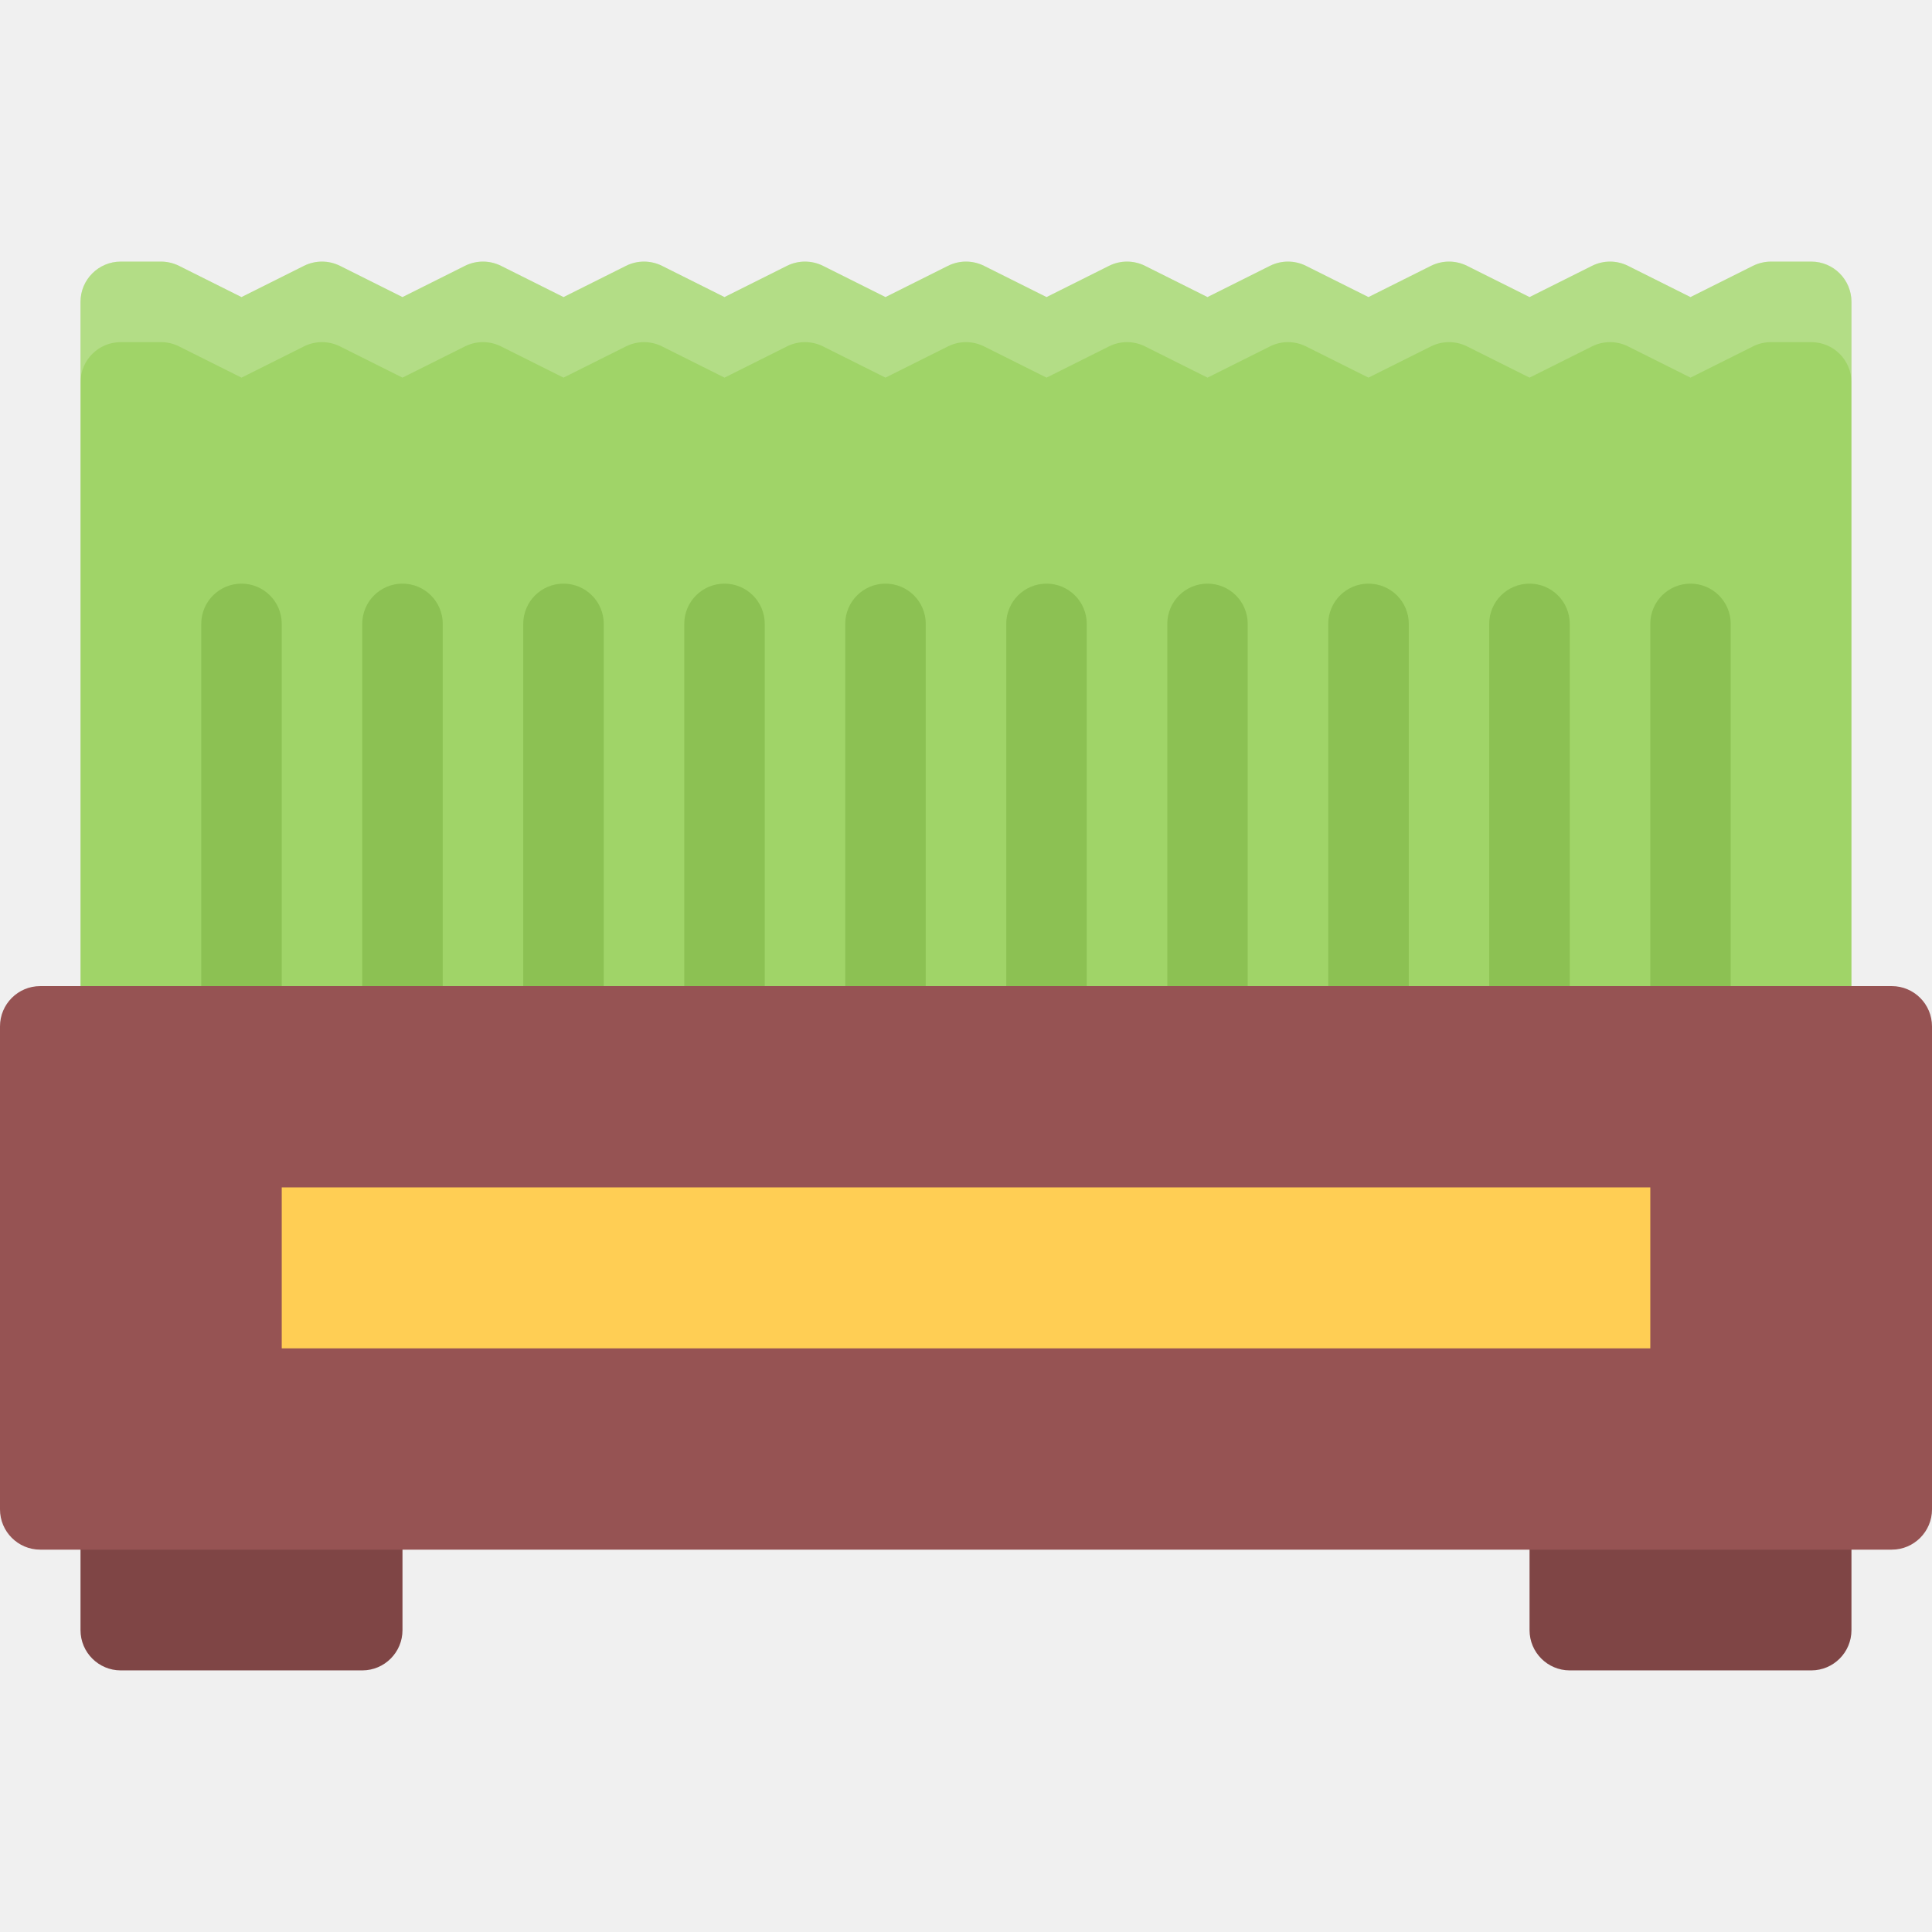
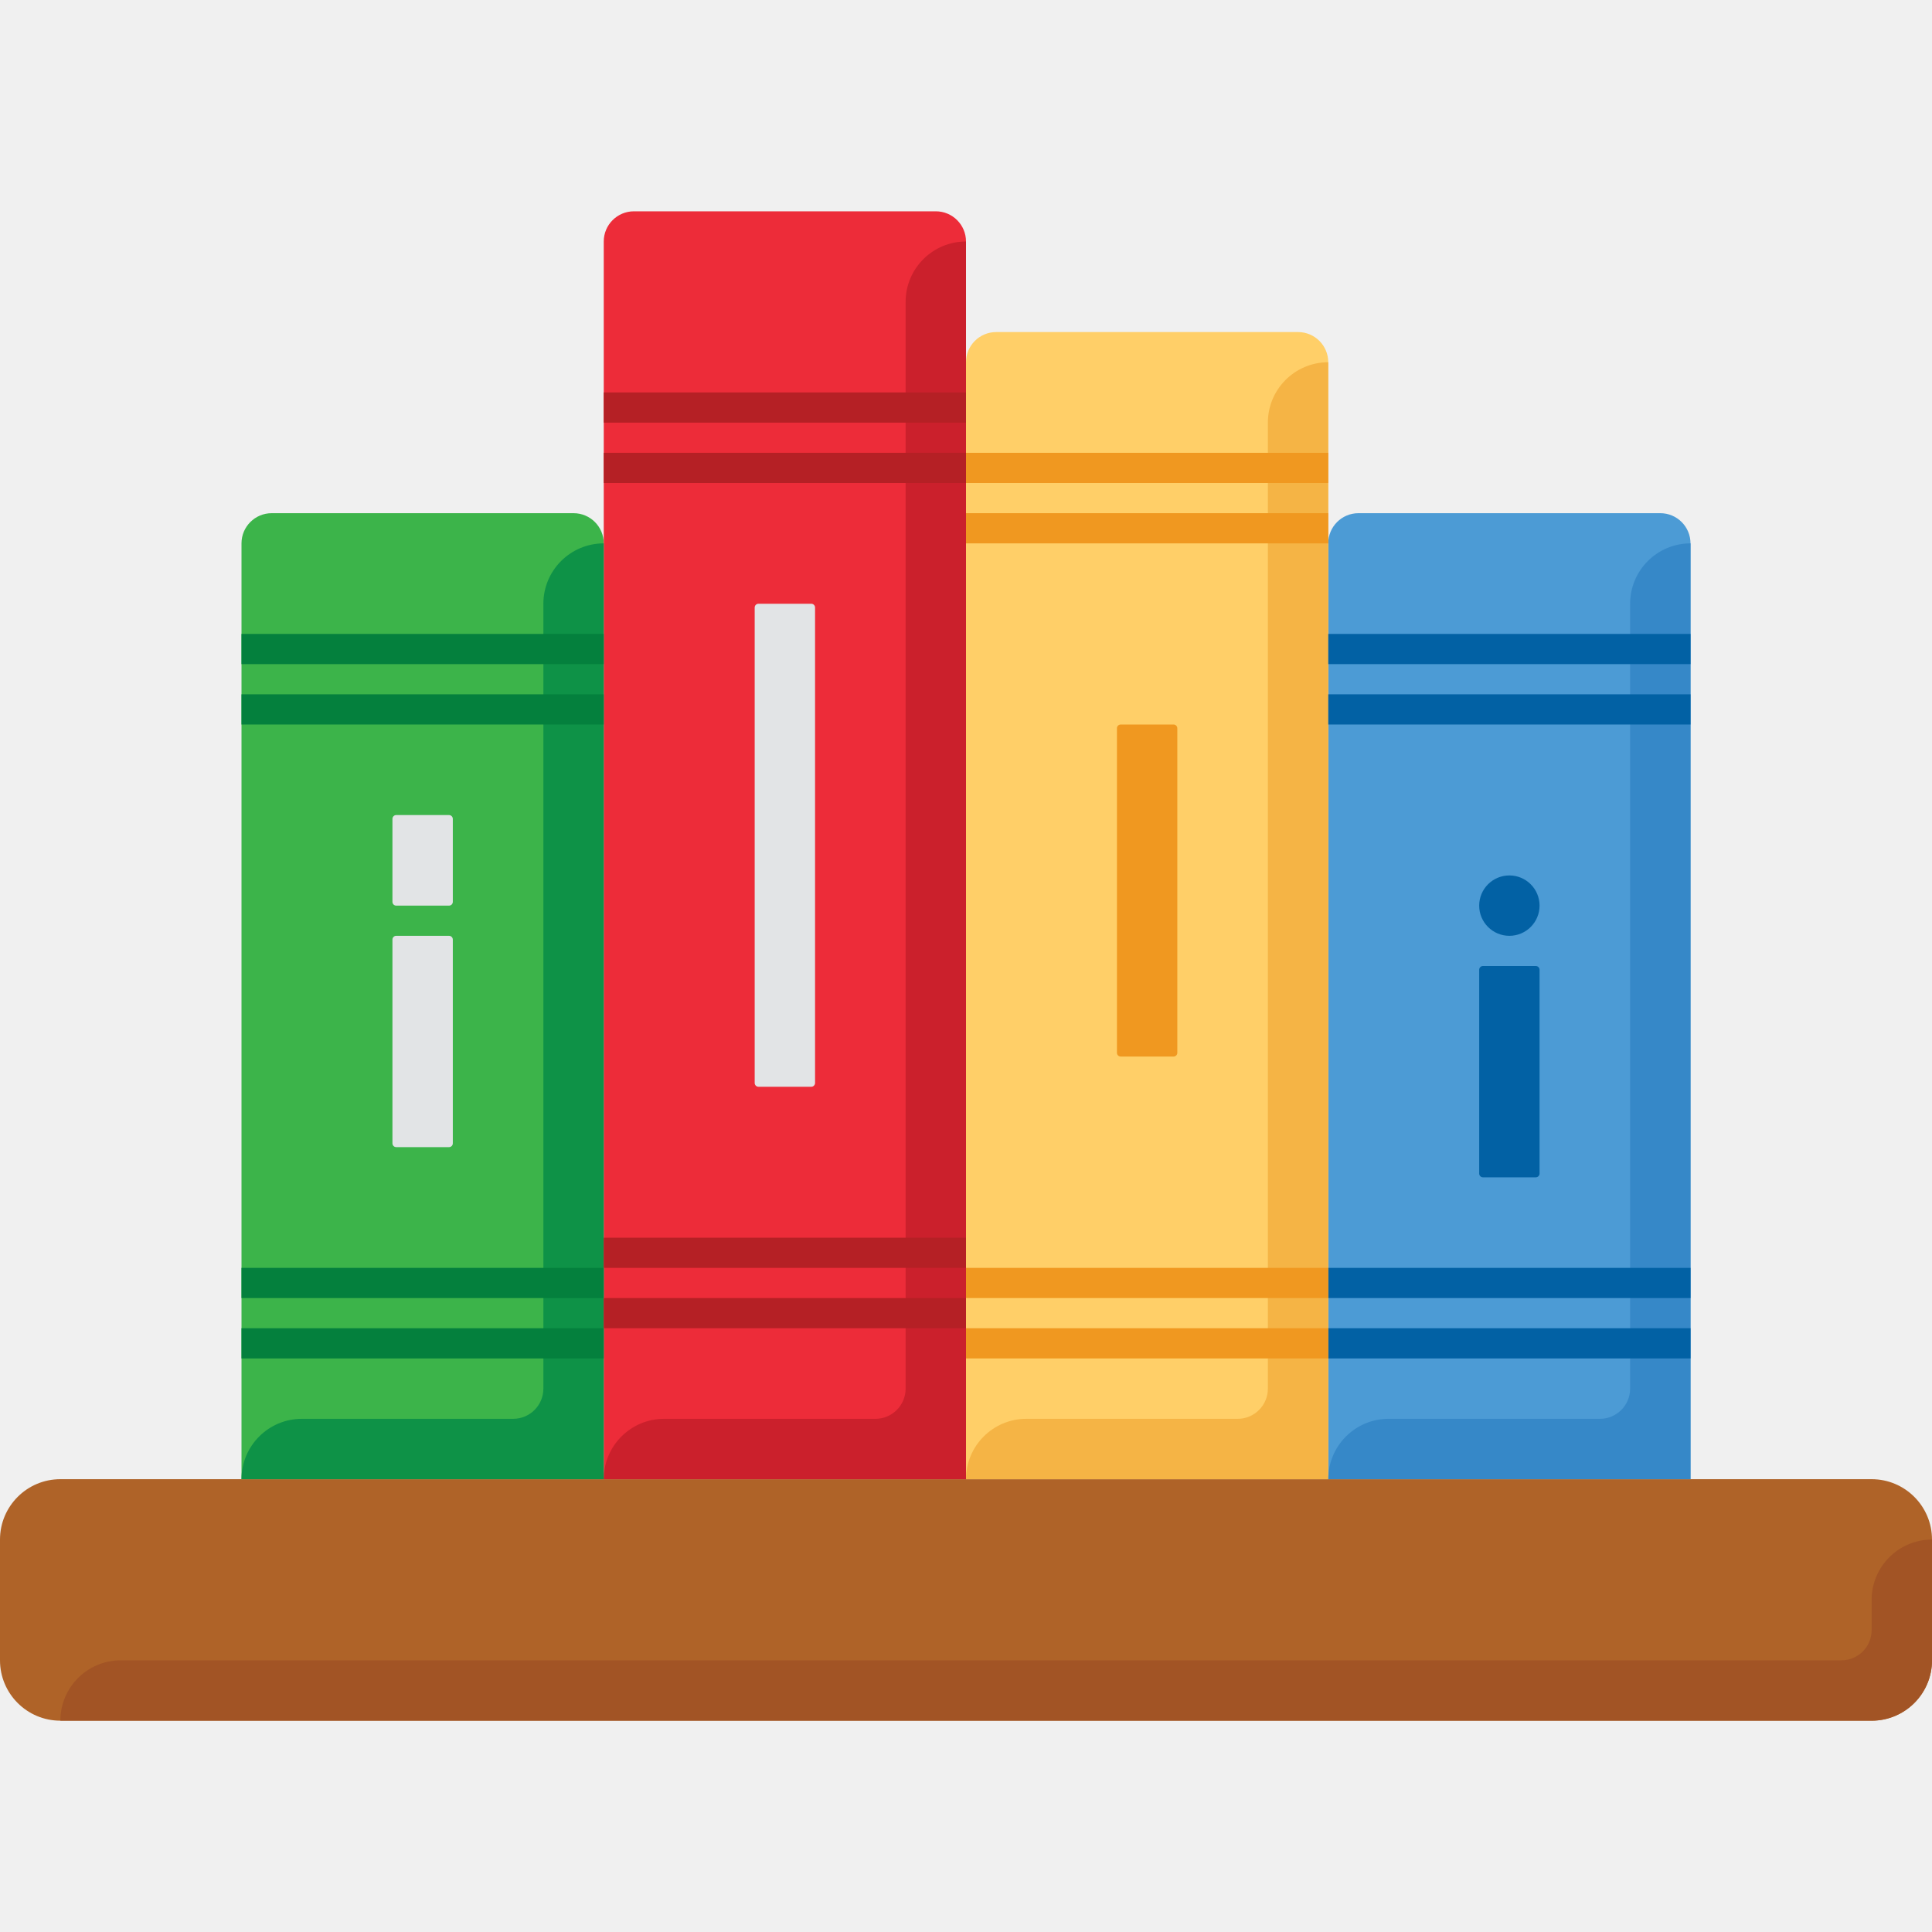
- <svg xmlns="http://www.w3.org/2000/svg" version="1.1" width="511.978" height="511.978">
-   <svg version="1.1" id="SvgjsSvg1000" x="0px" y="0px" viewBox="0 0 511.978 511.978" style="enable-background:new 0 0 511.978 511.978;" xml:space="preserve">
-     <g>
-       <path style="fill:#7F4545;" d="M95.995,389.311H31.998c-5.891,0-10.664,4.781-10.664,10.672v31.998   c0,5.891,4.773,10.672,10.664,10.672h63.997c5.891,0,10.664-4.781,10.664-10.672v-31.998   C106.659,394.093,101.886,389.311,95.995,389.311z" />
-       <path style="fill:#7F4545;" d="M479.98,389.311h-63.997c-5.891,0-10.656,4.781-10.656,10.672v31.998   c0,5.891,4.766,10.672,10.656,10.672h63.997c5.89,0,10.655-4.781,10.655-10.672v-31.998   C490.635,394.093,485.87,389.311,479.98,389.311z" />
-     </g>
-     <path style="fill:#A0D468;" d="M479.98,69.325h-10.656c-1.656,0-3.297,0.391-4.781,1.125l-16.562,8.281l-16.562-8.281  c-3-1.5-6.53-1.5-9.53,0l-16.562,8.281l-16.562-8.281c-3.016-1.5-6.547-1.5-9.562,0l-16.562,8.281l-16.562-8.281  c-3-1.5-6.531-1.5-9.531,0l-16.561,8.281l-16.562-8.281c-3-1.5-6.531-1.5-9.531,0l-16.562,8.281l-16.569-8.281  c-3.008-1.5-6.539-1.5-9.546,0l-16.562,8.281l-16.562-8.281c-3-1.5-6.539-1.5-9.539,0l-16.562,8.281L175.43,70.45  c-3.008-1.5-6.539-1.5-9.539,0l-16.561,8.281l-16.562-8.281c-3.008-1.5-6.539-1.5-9.547,0l-16.562,8.281L90.097,70.45  c-3-1.5-6.531-1.5-9.539,0l-16.561,8.281L47.435,70.45c-1.484-0.734-3.117-1.125-4.773-1.125H31.998  c-5.891,0-10.664,4.781-10.664,10.671v191.992c0,5.891,4.773,10.672,10.664,10.672H479.98c5.89,0,10.655-4.781,10.655-10.672V79.996  C490.635,74.106,485.87,69.325,479.98,69.325z" />
-     <path style="opacity:0.2;fill:#FFFFFF;enable-background:new    ;" d="M479.98,69.325h-10.656c-1.656,0-3.297,0.391-4.781,1.125  l-16.562,8.281l-16.562-8.281c-3-1.5-6.53-1.5-9.53,0l-16.562,8.281l-16.562-8.281c-3.016-1.5-6.547-1.5-9.562,0l-16.562,8.281  l-16.562-8.281c-3-1.5-6.531-1.5-9.531,0l-16.561,8.281l-16.562-8.281c-3-1.5-6.531-1.5-9.531,0l-16.562,8.281l-16.569-8.281  c-3.008-1.5-6.539-1.5-9.546,0l-16.562,8.281l-16.562-8.281c-3-1.5-6.539-1.5-9.539,0l-16.562,8.281L175.43,70.45  c-3.008-1.5-6.539-1.5-9.539,0l-16.561,8.281l-16.562-8.281c-3.008-1.5-6.539-1.5-9.547,0l-16.562,8.281L90.097,70.45  c-3-1.5-6.531-1.5-9.539,0l-16.561,8.281L47.435,70.45c-1.484-0.734-3.117-1.125-4.773-1.125H31.998  c-5.891,0-10.664,4.781-10.664,10.671v21.327c0-5.891,4.773-10.656,10.664-10.656h10.664c1.656,0,3.289,0.375,4.773,1.125  l16.562,8.281l16.561-8.281c3.008-1.5,6.539-1.5,9.539,0l16.562,8.281l16.562-8.281c3.008-1.5,6.539-1.5,9.547,0l16.562,8.281  l16.561-8.281c3-1.5,6.531-1.5,9.539,0l16.562,8.281l16.562-8.281c3-1.5,6.539-1.5,9.539,0l16.562,8.281l16.562-8.281  c3.007-1.5,6.539-1.5,9.546,0l16.569,8.281l16.562-8.281c3-1.5,6.531-1.5,9.531,0l16.562,8.281l16.561-8.281  c3-1.5,6.531-1.5,9.531,0l16.562,8.281l16.562-8.281c3.015-1.5,6.546-1.5,9.562,0l16.562,8.281l16.562-8.281c3-1.5,6.53-1.5,9.53,0  l16.562,8.281l16.562-8.281c1.484-0.75,3.125-1.125,4.781-1.125h10.656c5.89,0,10.655,4.766,10.655,10.656V79.996  C490.635,74.106,485.87,69.325,479.98,69.325z" />
-     <g>
-       <path style="fill:#8CC153;" d="M63.997,282.66c-5.891,0-10.664-4.781-10.664-10.672V165.321c0-5.891,4.773-10.656,10.664-10.656   c5.89,0,10.664,4.766,10.664,10.656v106.667C74.661,277.879,69.887,282.66,63.997,282.66z" />
-       <path style="fill:#8CC153;" d="M106.659,282.66c-5.891,0-10.664-4.781-10.664-10.672V165.321c0-5.891,4.773-10.656,10.664-10.656   c5.89,0,10.671,4.766,10.671,10.656v106.667C117.331,277.879,112.55,282.66,106.659,282.66z" />
-       <path style="fill:#8CC153;" d="M149.33,282.66c-5.891,0-10.672-4.781-10.672-10.672V165.321c0-5.891,4.781-10.656,10.672-10.656   c5.89,0,10.663,4.766,10.663,10.656v106.667C159.993,277.879,155.219,282.66,149.33,282.66z" />
-       <path style="fill:#8CC153;" d="M191.992,282.66c-5.891,0-10.664-4.781-10.664-10.672V165.321c0-5.891,4.773-10.656,10.664-10.656   c5.89,0,10.664,4.766,10.664,10.656v106.667C202.656,277.879,197.882,282.66,191.992,282.66z" />
-       <path style="fill:#8CC153;" d="M234.654,282.66c-5.891,0-10.664-4.781-10.664-10.672V165.321c0-5.891,4.773-10.656,10.664-10.656   c5.89,0,10.671,4.766,10.671,10.656v106.667C245.325,277.879,240.544,282.66,234.654,282.66z" />
-       <path style="fill:#8CC153;" d="M277.332,282.66c-5.898,0-10.679-4.781-10.679-10.672V165.321c0-5.891,4.78-10.656,10.679-10.656   c5.875,0,10.656,4.766,10.656,10.656v106.667C287.988,277.879,283.207,282.66,277.332,282.66z" />
-       <path style="fill:#8CC153;" d="M319.987,282.66c-5.891,0-10.655-4.781-10.655-10.672V165.321c0-5.891,4.765-10.656,10.655-10.656   c5.89,0,10.654,4.766,10.654,10.656v106.667C330.641,277.879,325.877,282.66,319.987,282.66z" />
-       <path style="fill:#8CC153;" d="M362.641,282.66c-5.875,0-10.656-4.781-10.656-10.672V165.321c0-5.891,4.781-10.656,10.656-10.656   c5.905,0,10.687,4.766,10.687,10.656v106.667C373.328,277.879,368.547,282.66,362.641,282.66z" />
-       <path style="fill:#8CC153;" d="M405.327,282.66c-5.906,0-10.688-4.781-10.688-10.672V165.321c0-5.891,4.781-10.656,10.688-10.656   c5.875,0,10.656,4.766,10.656,10.656v106.667C415.983,277.879,411.202,282.66,405.327,282.66z" />
-       <path style="fill:#8CC153;" d="M447.981,282.66c-5.891,0-10.655-4.781-10.655-10.672V165.321c0-5.891,4.765-10.656,10.655-10.656   s10.656,4.766,10.656,10.656v106.667C458.637,277.879,453.872,282.66,447.981,282.66z" />
-     </g>
-     <path style="fill:#965353;" d="M501.322,261.317H10.663c-5.89,0-10.663,4.78-10.663,10.671v127.995  c0,5.89,4.773,10.671,10.663,10.671h490.659c5.875,0,10.656-4.781,10.656-10.671V271.988  C511.978,266.097,507.197,261.317,501.322,261.317z" />
-     <rect x="74.659" y="314.659" style="fill:#FFCE54;" width="362.67" height="42.653" />
-   </svg>
-   <style>@media (prefers-color-scheme: light) { :root { filter: none; } }
- </style>
+ <svg xmlns="http://www.w3.org/2000/svg" version="1.1" id="Capa_1" x="0px" y="0px" viewBox="0 0 512 512" style="enable-background:new 0 0 512 512;" xml:space="preserve">
+   <g>
+     <path style="fill:#AF6328;" d="M0,440l0-32c0-8.837,7.163-16,16-16h480c8.837,0,16,7.163,16,16v32c0,8.837-7.163,16-16,16H16   C7.163,456,0,448.837,0,440z" />
+     <path style="fill:#A25425;" d="M496,424v8c0,4.418-3.582,8-8,8H32c-8.837,0-16,7.163-16,16l0,0h232h144h104c8.837,0,16-7.163,16-16   v-32l0,0C503.163,408,496,415.163,496,424z" />
+     <path style="fill:#3CB44A;" d="M160,392H64V144c0-4.418,3.582-8,8-8h80c4.418,0,8,3.582,8,8V392z" />
+     <path style="fill:#4C9BD5;" d="M448,392h-96V144c0-4.418,3.582-8,8-8h80c4.418,0,8,3.582,8,8V392z" />
+     <path style="fill:#ED2C39;" d="M256,392h-96V64c0-4.418,3.582-8,8-8h80c4.418,0,8,3.582,8,8V392z" />
+     <path style="fill:#FFCF68;" d="M352,392h-96V96c0-4.418,3.582-8,8-8h80c4.418,0,8,3.582,8,8V392z" />
+     <path style="fill:#CB202C;" d="M176,376h56c4.418,0,8-3.582,8-8V80c0-8.837,7.163-16,16-16l0,0v64v144v120h-96l0,0   C160,383.163,167.163,376,176,376z" />
+     <path style="fill:#F5B445;" d="M272,376h56c4.418,0,8-3.582,8-8V112c0-8.837,7.163-16,16-16l0,0v64v112v120h-96l0,0   C256,383.163,263.163,376,272,376z" />
+     <path style="fill:#3688C8;" d="M368,376h56c4.418,0,8-3.582,8-8V160c0-8.837,7.163-16,16-16l0,0v64v64v120h-96l0,0   C352,383.163,359.163,376,368,376z" />
+     <path style="fill:#0E9247;" d="M80,376h56c4.418,0,8-3.582,8-8V160c0-8.837,7.163-16,16-16l0,0v64v64v120H64l0,0   C64,383.163,71.163,376,80,376z" />
+     <rect x="160" y="104" style="fill:#B52025;" width="96" height="8" />
+     <rect x="160" y="120" style="fill:#B52025;" width="96" height="8" />
+     <rect x="64" y="168" style="fill:#04803D;" width="96" height="8" />
+     <rect x="64" y="184" style="fill:#04803D;" width="96" height="8" />
+     <rect x="64" y="336" style="fill:#04803D;" width="96" height="8" />
+     <rect x="64" y="352" style="fill:#04803D;" width="96" height="8" />
+     <rect x="352" y="168" style="fill:#0261A4;" width="96" height="8" />
+     <rect x="352" y="184" style="fill:#0261A4;" width="96" height="8" />
+     <rect x="352" y="336" style="fill:#0261A4;" width="96" height="8" />
+     <rect x="352" y="352" style="fill:#0261A4;" width="96" height="8" />
+     <rect x="256" y="120" style="fill:#F09820;" width="96" height="8" />
+     <rect x="256" y="136" style="fill:#F09820;" width="96" height="8" />
+     <rect x="256" y="336" style="fill:#F09820;" width="96" height="8" />
+     <rect x="256" y="352" style="fill:#F09820;" width="96" height="8" />
+     <rect x="160" y="328" style="fill:#B52025;" width="96" height="8" />
+     <rect x="160" y="344" style="fill:#B52025;" width="96" height="8" />
+     <path style="fill:#E2E4E6;" d="M215,288h-14c-0.552,0-1-0.448-1-1V161c0-0.552,0.448-1,1-1h14c0.552,0,1,0.448,1,1v126   C216,287.552,215.552,288,215,288z" />
+     <path style="fill:#F09820;" d="M311,280h-14c-0.552,0-1-0.448-1-1v-86c0-0.552,0.448-1,1-1h14c0.552,0,1,0.448,1,1v86   C312,279.552,311.552,280,311,280z" />
+     <path style="fill:#E2E4E6;" d="M119,304h-14c-0.552,0-1-0.448-1-1v-54c0-0.552,0.448-1,1-1h14c0.552,0,1,0.448,1,1v54   C120,303.552,119.552,304,119,304z" />
+     <path style="fill:#0261A4;" d="M407,312h-14c-0.552,0-1-0.448-1-1v-54c0-0.552,0.448-1,1-1h14c0.552,0,1,0.448,1,1v54   C408,311.552,407.552,312,407,312z" />
+     <path style="fill:#E2E4E6;" d="M119,240h-14c-0.552,0-1-0.448-1-1v-22c0-0.552,0.448-1,1-1h14c0.552,0,1,0.448,1,1v22   C120,239.552,119.552,240,119,240z" />
+     <circle style="fill:#0261A4;" cx="400" cy="240" r="8" />
+   </g>
</svg>
